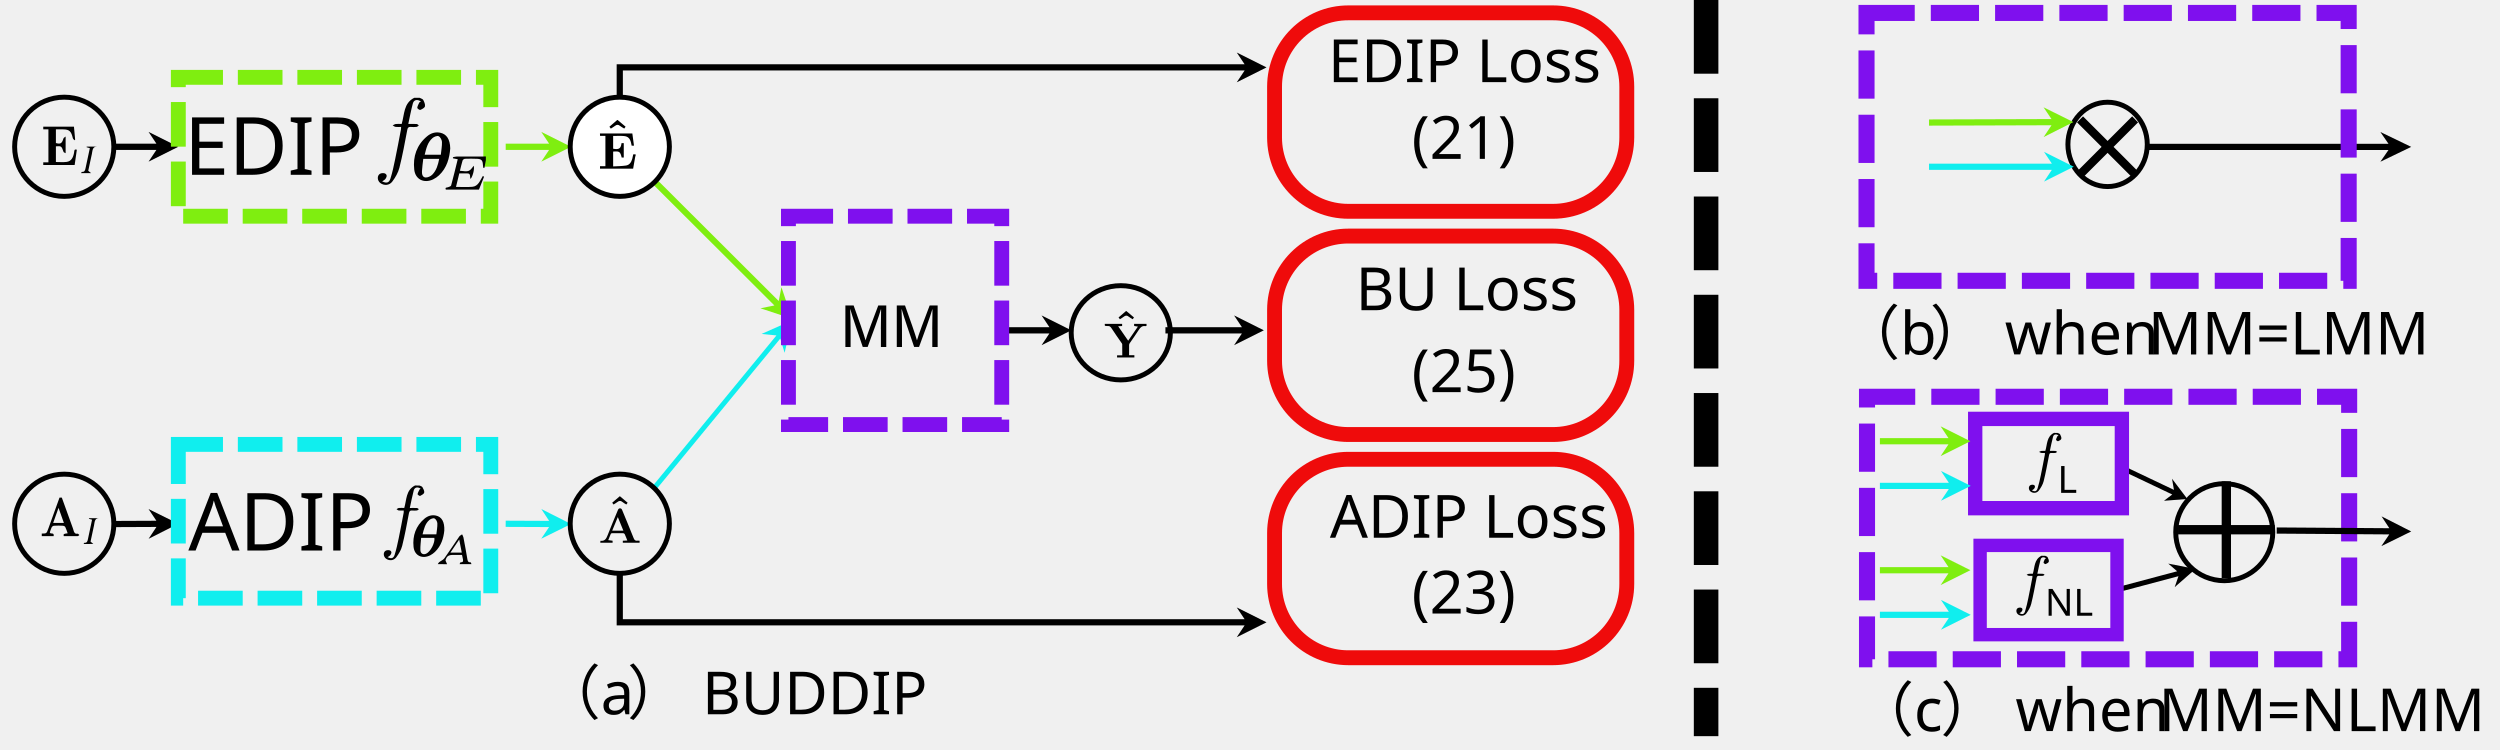
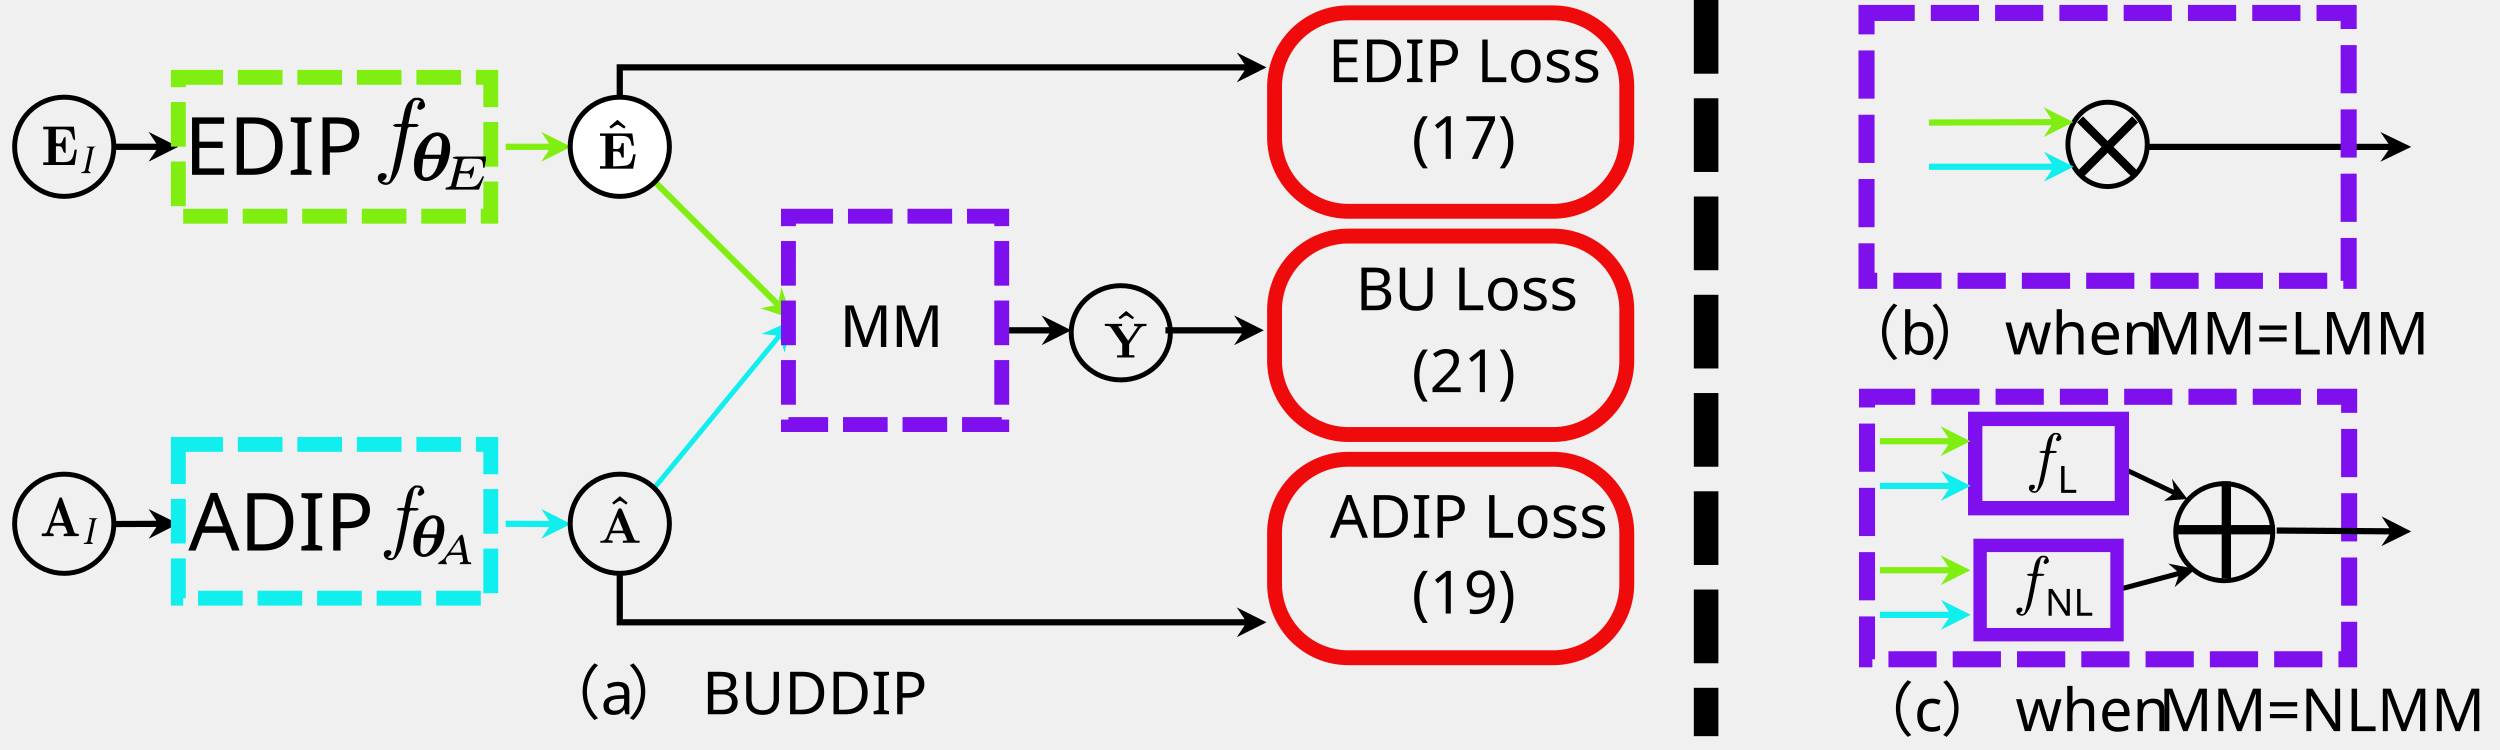
<svg xmlns="http://www.w3.org/2000/svg" version="1.1" id="Layer_1" x="0px" y="0px" viewBox="0 0 504 151.2" style="enable-background:new 0 0 504 151.2;" xml:space="preserve">
  <style type="text/css">
- 	.st0{fill:none;stroke:#000000;stroke-miterlimit:8;}
- 	.st1{fill:#7FEE10;}
- 	.st2{fill:#10EEEE;}
- 	.st3{fill:#FFFFFF;stroke:#000000;stroke-miterlimit:8;}
- 	.st4{fill:none;stroke:#7FEE10;stroke-width:3;stroke-miterlimit:8;stroke-dasharray:9,3;}
- 	.st5{fill:none;stroke:#7F10EE;stroke-width:3;stroke-miterlimit:8;stroke-dasharray:9,3;}
- 	.st6{fill:none;stroke:#10EEEE;stroke-width:3;stroke-miterlimit:8;stroke-dasharray:9,3;}
- 	.st7{fill:none;stroke:#EF0B0B;stroke-width:3;stroke-miterlimit:8;}
- 	.st8{fill:none;stroke:#000000;stroke-width:4.952;stroke-miterlimit:8;stroke-dasharray:14.857,4.952;}
- 	.st9{fill:none;stroke:#7F10EE;stroke-width:3.24;stroke-miterlimit:8;stroke-dasharray:9.72,3.24;}
- 	.st10{fill-rule:evenodd;clip-rule:evenodd;fill:#4472C4;}
- 	.st11{fill:none;stroke:#7F10EE;stroke-width:2.893;stroke-miterlimit:8;}
- 	.st12{fill:none;stroke:#7F10EE;stroke-width:2.7;stroke-miterlimit:8;}
- 	.st13{font-family:'TimesNewRomanPS-ItalicMT';}
- 	.st14{font-size:7.563px;}
- 	.st15{font-size:7.562px;}
- 	.st16{font-size:12.024px;}
- 	.st17{font-family:'ArialMT';}
- 	.st18{font-size:16.189px;}
- 	.st19{font-size:16.19px;}
- 	.st20{font-family:'KozGoPr6N-Regular-83pv-RKSJ-H';}
- 	.st21{font-size:12px;}
- 	.st22{font-family:'TimesNewRomanPSMT';}
+ 	.st0{fill:#FCE3D0;}
+ 	.st1{fill-rule:evenodd;clip-rule:evenodd;fill:#92C253;}
+ 	.st2{fill:none;stroke:#2F528F;stroke-width:0.293;stroke-miterlimit:8;}
+ 	.st3{fill-rule:evenodd;clip-rule:evenodd;fill:#27ACE3;}
+ 	.st4{fill-rule:evenodd;clip-rule:evenodd;fill:#E42320;}
+ 	.st5{fill:none;stroke:#2F528F;stroke-width:0.293;stroke-miterlimit:8;}
+ 	.st6{fill:none;stroke:#000000;stroke-miterlimit:8;}
+ 	.st7{fill:#7FEE10;}
+ 	.st8{fill:#10EEEE;}
+ 	.st9{fill:none;stroke:#7FEE10;stroke-width:3;stroke-miterlimit:8;stroke-dasharray:9,3;}
+ 	.st10{fill:none;stroke:#7F10EE;stroke-width:3;stroke-miterlimit:8;stroke-dasharray:9,3;}
+ 	.st11{fill:none;stroke:#10EEEE;stroke-width:3;stroke-miterlimit:8;stroke-dasharray:9,3;}
+ 	.st12{fill:none;stroke:#EF0B0B;stroke-width:3;stroke-miterlimit:8;}
+ 	.st13{fill:none;stroke:#7F10EE;stroke-width:2.25;stroke-miterlimit:8;}
+ 	.st14{clip-path:url(#SVGID_00000013173358975698406850000008018803378882138753_);}
+ 	.st15{clip-path:url(#SVGID_00000028317061287336290030000009191571961246132641_);}
+ 	.st16{clip-path:url(#SVGID_00000098181382488579665840000006654691303943442568_);}
+ 	.st17{clip-path:url(#SVGID_00000016756522452578993820000003024161545596805559_);}
+ 	.st18{clip-path:url(#SVGID_00000089540085494278394630000017558866671041875627_);}
+ 	.st19{clip-path:url(#SVGID_00000010294233819024967640000013490276278232150445_);}
+ 	.st20{clip-path:url(#SVGID_00000084525598791474130180000006670949319890679738_);}
+ 	.st21{clip-path:url(#SVGID_00000008863591457825463360000016370960658362707074_);}
+ 	.st22{clip-path:url(#SVGID_00000172418122325028133780000014830802680256517033_);}
+ 	.st23{clip-path:url(#SVGID_00000054243864227855392030000016815400777641597355_);}
+ 	.st24{clip-path:url(#SVGID_00000043422055652704900970000000110297385554690699_);}
+ 	.st25{clip-path:url(#SVGID_00000017512676333284296630000016748405567246068885_);}
+ 	.st26{clip-path:url(#SVGID_00000089535968786115337950000004296272556292872323_);}
+ 	.st27{clip-path:url(#SVGID_00000091709325719968151150000015498601606647302821_);}
+ 	.st28{clip-path:url(#SVGID_00000158031041122033938280000015088160962968668856_);}
+ 	.st29{clip-path:url(#SVGID_00000129179929801369244540000002223300288072011670_);}
+ 	.st30{clip-path:url(#SVGID_00000159435972180754721470000010380372785832007330_);}
+ 	.st31{clip-path:url(#SVGID_00000053526590540665595110000017137631412119771818_);}
+ 	.st32{clip-path:url(#SVGID_00000101092864192361821720000017640909664233072288_);}
+ 	.st33{clip-path:url(#SVGID_00000093864823559289032440000014041527591058876839_);}
+ 	.st34{clip-path:url(#SVGID_00000034812317589157917060000015260444846894866355_);}
+ 	.st35{clip-path:url(#SVGID_00000115473035454989867550000009327121446519416754_);}
+ 	.st36{clip-path:url(#SVGID_00000120532531137378815980000015923147110323985573_);}
+ 	.st37{clip-path:url(#SVGID_00000075120071200339320380000001837821252891694014_);}
+ 	.st38{clip-path:url(#SVGID_00000113313013343589173080000002629336291018536598_);}
+ 	.st39{clip-path:url(#SVGID_00000133492910521589040420000002996829141733729455_);}
+ 	.st40{clip-path:url(#SVGID_00000171687956295760502320000008279568003626028478_);}
+ 	.st41{clip-path:url(#SVGID_00000029020652448887009280000013556318909012672910_);}
+ 	.st42{clip-path:url(#SVGID_00000153672242590157866730000002894854257534647971_);}
+ 	.st43{fill:none;stroke:#000000;stroke-width:0.787;stroke-miterlimit:8;stroke-dasharray:3.146,2.36;}
+ 	.st44{clip-path:url(#SVGID_00000033333611979463670670000014677880956486181298_);}
+ 	.st45{clip-path:url(#SVGID_00000174594496316335972920000001508850249153572511_);}
+ 	.st46{clip-path:url(#SVGID_00000147918929550265663220000017208333093090977438_);}
+ 	.st47{clip-path:url(#SVGID_00000170249062968522560680000012993827867995462313_);}
+ 	.st48{fill:none;stroke:#000000;stroke-width:0.629;stroke-miterlimit:8;}
+ 	.st49{fill-rule:evenodd;clip-rule:evenodd;fill:#4472C4;}
+ 	.st50{fill:none;stroke:#7FEE10;stroke-width:1.677;stroke-miterlimit:8;stroke-dasharray:6.706,5.03;}
+ 	.st51{clip-path:url(#SVGID_00000098184044527429372270000000035012657987808178_);}
+ 	.st52{clip-path:url(#SVGID_00000049914380612192249800000009888089375871613095_);}
+ 	.st53{clip-path:url(#SVGID_00000103985290599409006100000005759998585304996227_);}
+ 	.st54{clip-path:url(#SVGID_00000024684302792214887550000014395237157172572053_);}
+ 	.st55{clip-path:url(#SVGID_00000093148335812233059100000003691723364444932024_);}
+ 	.st56{clip-path:url(#SVGID_00000138539840310582826130000007368110713638271118_);}
+ 	.st57{clip-path:url(#SVGID_00000004539519107922982750000017428448845377625237_);}
+ 	.st58{clip-path:url(#SVGID_00000078043704111528764990000006172116871145728939_);}
+ 	.st59{clip-path:url(#SVGID_00000001655986014473295970000001276368287117239175_);}
+ 	.st60{clip-path:url(#SVGID_00000153669924722359339640000011294410805893998996_);}
+ 	.st61{clip-path:url(#SVGID_00000081611631751602434020000017479374022249739404_);}
+ 	.st62{clip-path:url(#SVGID_00000099640380919846904260000001927511981504419489_);}
+ 	.st63{clip-path:url(#SVGID_00000066490407839029702080000006368663192048407180_);}
+ 	.st64{clip-path:url(#SVGID_00000157271396757323869810000016206282105190024848_);}
+ 	.st65{clip-path:url(#SVGID_00000177474186621605900610000011584893918921054133_);}
+ 	.st66{clip-path:url(#SVGID_00000132771885276519367950000017434472995720235959_);}
+ 	.st67{clip-path:url(#SVGID_00000111155626012943903360000005301426752544978096_);}
+ 	.st68{clip-path:url(#SVGID_00000165213528354345366400000007540377447739952267_);}
+ 	.st69{clip-path:url(#SVGID_00000150064602286057645910000009830333529118269614_);}
+ 	.st70{clip-path:url(#SVGID_00000000191188086244080780000000255777924642801845_);}
+ 	.st71{clip-path:url(#SVGID_00000031896122861724032090000007766789497083519421_);}
+ 	.st72{clip-path:url(#SVGID_00000134246142774568454760000000028035536389874846_);}
+ 	.st73{clip-path:url(#SVGID_00000079485660645761196000000004977845572583617971_);}
+ 	.st74{clip-path:url(#SVGID_00000061473595954382704720000013087312885344800898_);}
+ 	.st75{clip-path:url(#SVGID_00000069355485813755772180000009964290616148736131_);}
+ 	.st76{clip-path:url(#SVGID_00000080906572888660484820000001366552410956992422_);}
+ 	.st77{clip-path:url(#SVGID_00000076601260337630552930000009064206664589627832_);}
+ 	.st78{clip-path:url(#SVGID_00000120544778342390751170000013613284211794209409_);}
+ 	.st79{clip-path:url(#SVGID_00000058566140616089204360000000176122095080180396_);}
+ 	.st80{clip-path:url(#SVGID_00000021079828442441096970000000628882485595889310_);}
+ 	.st81{clip-path:url(#SVGID_00000106145156270787547410000010962248579150042803_);}
+ 	.st82{clip-path:url(#SVGID_00000076605666386315274470000017939247708058553508_);}
+ 	.st83{clip-path:url(#SVGID_00000096774719521658430230000014633591011445557663_);}
+ 	.st84{clip-path:url(#SVGID_00000107566458464004002930000013192062092536790940_);}
+ 	.st85{clip-path:url(#SVGID_00000001621787493583048010000010470595091366385059_);}
+ 	.st86{clip-path:url(#SVGID_00000171681323601835418220000008138470649525723268_);}
+ 	.st87{clip-path:url(#SVGID_00000096778399335279811400000008030135071104202149_);}
+ 	.st88{clip-path:url(#SVGID_00000079482857759060688820000009607112828170516896_);}
+ 	.st89{clip-path:url(#SVGID_00000051378233863391552140000006826438060644430988_);}
+ 	.st90{clip-path:url(#SVGID_00000163781012949125321320000006134742219451686030_);}
+ 	.st91{fill:none;stroke:#000000;stroke-width:0.826;stroke-miterlimit:8;stroke-dasharray:3.306,2.479;}
+ 	.st92{fill:none;stroke:#10EEEE;stroke-width:1.626;stroke-miterlimit:8;stroke-dasharray:6.506,4.879;}
+ 	.st93{clip-path:url(#SVGID_00000098903491530782518630000010907086764281400466_);}
+ 	.st94{clip-path:url(#SVGID_00000021834735813530321620000010537933542479808165_);}
+ 	.st95{clip-path:url(#SVGID_00000100381856282600334530000008952523573213962413_);}
+ 	.st96{clip-path:url(#SVGID_00000053518989927692091930000015567737586752895660_);}
+ 	.st97{clip-path:url(#SVGID_00000016778742266399542050000010675692888109432759_);}
+ 	.st98{clip-path:url(#SVGID_00000146498270651675975000000014960037748498608560_);}
+ 	.st99{clip-path:url(#SVGID_00000174560694698391379600000012183736943025074088_);}
+ 	.st100{clip-path:url(#SVGID_00000075856264423028258770000012379357834288061333_);}
+ 	.st101{clip-path:url(#SVGID_00000158715195545609023240000005218101903694387640_);}
+ 	.st102{clip-path:url(#SVGID_00000039837923834986871220000000249760555111563705_);}
+ 	.st103{fill:#FFFFFF;stroke:#000000;stroke-miterlimit:8;}
+ 	.st104{fill:none;stroke:#000000;stroke-width:4.952;stroke-miterlimit:8;stroke-dasharray:14.857,4.952;}
+ 	.st105{fill:none;stroke:#7F10EE;stroke-width:3.24;stroke-miterlimit:8;stroke-dasharray:9.72,3.24;}
+ 	.st106{fill:none;stroke:#7F10EE;stroke-width:2.893;stroke-miterlimit:8;}
+ 	.st107{fill:none;stroke:#7F10EE;stroke-width:2.7;stroke-miterlimit:8;}
+ 	.st108{font-family:'TimesNewRomanPS-ItalicMT';}
+ 	.st109{font-size:7.563px;}
+ 	.st110{font-size:7.562px;}
+ 	.st111{font-size:12.024px;}
+ 	.st112{font-family:'ArialMT';}
+ 	.st113{font-size:16.189px;}
+ 	.st114{font-size:16.19px;}
+ 	.st115{font-family:'KozGoPr6N-Regular-83pv-RKSJ-H';}
+ 	.st116{font-size:12px;}
+ 	.st117{font-family:'TimesNewRomanPSMT';}
</style>
-   <ellipse class="st0" cx="225.95" cy="67.09" rx="10" ry="9.5" />
+   <ellipse class="st6" cx="225.95" cy="67.09" rx="10" ry="9.5" />
  <path d="M31.95,29.59l-2-3l6,3l-6,3L31.95,29.59z M22.95,28.97l9.01,0v1.25l-9.01,0V28.97z" />
  <path d="M31.95,105.61l-1.99,3.01l5.99-3.03l-6.01-2.97L31.95,105.61z M22.95,106.27l9.01-0.04l-0.01-1.25l-9.01,0.04L22.95,106.27z  " />
-   <path class="st1" d="M111.12,29.59l-2-3l6,3l-6,3L111.12,29.59z M101.95,28.97l9.17,0v1.25l-9.17,0V28.97z" />
-   <path class="st2" d="M111.12,105.63l-1.99-3.01l5.99,3.02l-6.01,2.97L111.12,105.63z M101.95,104.97l9.17,0.04l-0.01,1.25  l-9.17-0.04L101.95,104.97z" />
+   <path class="st7" d="M111.12,29.59l-2-3l6,3l-6,3L111.12,29.59z M101.95,28.97l9.17,0v1.25l-9.17,0V28.97z" />
+   <path class="st8" d="M111.12,105.63l-1.99-3.01l5.99,3.02l-6.01,2.97L111.12,105.63z M101.95,104.97l9.17,0.04l-0.01,1.25  l-9.17-0.04L101.95,104.97z" />
  <path d="M251.33,13.59l-2-3l6,3l-6,3L251.33,13.59z M124.32,20.15v-7.19h127.01v1.25H124.95l0.62-0.62v6.56H124.32z" />
  <path d="M251.33,125.46l-2,3l6-3l-6-3L251.33,125.46z M124.32,115.59v10.49h127.01v-1.25H124.95l0.62,0.62v-9.87H124.32z" />
-   <path class="st2" d="M157.13,67.68l1.05,3.45l1.49-6.54l-6.13,2.73L157.13,67.68z M132.33,98.64L157.52,68l-0.77-0.64l-25.19,30.64  L132.33,98.64z" />
-   <path class="st1" d="M156.84,61.44l0.7-3.54l2.13,6.36l-6.37-2.11L156.84,61.44z M132.39,36.15l24.9,24.84l-0.88,0.88l-24.9-24.84  L132.39,36.15z" />
+   <path class="st8" d="M157.13,67.68l1.05,3.45l1.49-6.54l-6.13,2.73L157.13,67.68z M132.33,98.64L157.52,68l-0.77-0.64l-25.19,30.64  L132.33,98.64z" />
+   <path class="st7" d="M156.84,61.44l0.7-3.54l2.13,6.36l-6.37-2.11L156.84,61.44z M132.39,36.15l24.9,24.84l-0.88,0.88l-24.9-24.84  L132.39,36.15z" />
  <path d="M211.98,66.59l-2-3l6,3l-6,3L211.98,66.59z M202.95,65.97l9.04,0v1.25l-9.04,0V65.97z" />
  <path d="M250.79,66.59l-2-3l6,3l-6,3L250.79,66.59z M234.95,65.97l15.84,0v1.25l-15.84,0V65.97z" />
-   <circle class="st3" cx="124.95" cy="29.59" r="10" />
-   <rect x="35.95" y="15.59" class="st4" width="62.99" height="28" />
-   <circle class="st0" cx="124.95" cy="105.59" r="10" />
-   <rect x="158.95" y="43.59" class="st5" width="43" height="42" />
-   <circle class="st0" cx="12.95" cy="29.59" r="10" />
-   <circle class="st0" cx="12.95" cy="105.59" r="10" />
-   <rect x="35.95" y="89.59" class="st6" width="62.99" height="31" />
-   <path class="st7" d="M256.95,17.47c0-8.22,6.66-14.88,14.88-14.88h41.25c8.22,0,14.88,6.66,14.88,14.88v10.25  c0,8.22-6.66,14.88-14.88,14.88h-41.25c-8.22,0-14.88-6.66-14.88-14.88V17.47z" />
-   <path class="st7" d="M256.95,62.47c0-8.22,6.66-14.88,14.88-14.88h41.25c8.22,0,14.88,6.66,14.88,14.88v10.25  c0,8.22-6.66,14.88-14.88,14.88h-41.25c-8.22,0-14.88-6.66-14.88-14.88V62.47z" />
-   <path class="st7" d="M256.95,107.47c0-8.22,6.66-14.88,14.88-14.88h41.25c8.22,0,14.88,6.66,14.88,14.88v10.25  c0,8.22-6.66,14.88-14.88,14.88h-41.25c-8.22,0-14.88-6.66-14.88-14.88V107.47z" />
-   <line class="st8" x1="343.95" y1="0" x2="343.95" y2="148.41" />
+   <circle class="st103" cx="124.95" cy="29.59" r="10" />
+   <rect x="35.95" y="15.59" class="st9" width="62.99" height="28" />
+   <circle class="st6" cx="124.95" cy="105.59" r="10" />
+   <rect x="158.95" y="43.59" class="st10" width="43" height="42" />
+   <circle class="st6" cx="12.95" cy="29.59" r="10" />
+   <circle class="st6" cx="12.95" cy="105.59" r="10" />
+   <rect x="35.95" y="89.59" class="st11" width="62.99" height="31" />
+   <path class="st12" d="M256.95,17.47c0-8.22,6.66-14.88,14.88-14.88h41.25c8.22,0,14.88,6.66,14.88,14.88v10.25  c0,8.22-6.66,14.88-14.88,14.88h-41.25c-8.22,0-14.88-6.66-14.88-14.88V17.47z" />
+   <path class="st12" d="M256.95,62.47c0-8.22,6.66-14.88,14.88-14.88h41.25c8.22,0,14.88,6.66,14.88,14.88v10.25  c0,8.22-6.66,14.88-14.88,14.88h-41.25c-8.22,0-14.88-6.66-14.88-14.88V62.47z" />
+   <path class="st12" d="M256.95,107.47c0-8.22,6.66-14.88,14.88-14.88h41.25c8.22,0,14.88,6.66,14.88,14.88v10.25  c0,8.22-6.66,14.88-14.88,14.88h-41.25c-8.22,0-14.88-6.66-14.88-14.88V107.47z" />
+   <line class="st104" x1="343.95" y1="0" x2="343.95" y2="148.41" />
  <g>
    <path d="M481.95,29.61l-2.07-3l6.22,3l-6.22,3L481.95,29.61z M432.89,28.99l49.06,0v1.25l-49.06,0V28.99z" />
-     <rect x="376.29" y="2.61" class="st9" width="97.2" height="54" />
-     <ellipse class="st0" cx="424.89" cy="29.11" rx="8" ry="8.5" />
-     <polygon class="st10" points="419.44,24.67 419.94,24.17 424.89,29.12 429.84,24.17 430.33,24.67 425.39,29.61 430.33,34.56    429.84,35.06 424.89,30.11 419.94,35.06 419.44,34.56 424.39,29.61  " />
-     <polygon class="st0" points="419.44,24.67 419.94,24.17 424.89,29.12 429.84,24.17 430.33,24.67 425.39,29.61 430.33,34.56    429.84,35.06 424.89,30.11 419.94,35.06 419.44,34.56 424.39,29.61  " />
-     <path class="st2" d="M414.07,33.61l-2,3l6-3l-6-3L414.07,33.61z M388.89,34.24l25.18,0l0-1.25l-25.18,0L388.89,34.24z" />
-     <path class="st1" d="M414,24.63L412,27.63l5.99-3.02l-6.01-2.98L414,24.63z M388.89,25.33L414,25.25l0-1.25l-25.11,0.08   L388.89,25.33z" />
-   </g>
-   <g>
-     <rect x="376.39" y="79.99" class="st9" width="97.2" height="52.92" />
+     <rect x="376.29" y="2.61" class="st105" width="97.2" height="54" />
+     <ellipse class="st6" cx="424.89" cy="29.11" rx="8" ry="8.5" />
+     <polygon class="st49" points="419.44,24.67 419.94,24.17 424.89,29.12 429.84,24.17 430.33,24.67 425.39,29.61 430.33,34.56    429.84,35.06 424.89,30.11 419.94,35.06 419.44,34.56 424.39,29.61  " />
+     <polygon class="st6" points="419.44,24.67 419.94,24.17 424.89,29.12 429.84,24.17 430.33,24.67 425.39,29.61 430.33,34.56    429.84,35.06 424.89,30.11 419.94,35.06 419.44,34.56 424.39,29.61  " />
+     <path class="st8" d="M414.07,33.61l-2,3l6-3l-6-3L414.07,33.61z M388.89,34.24l25.18,0l0-1.25l-25.18,0L388.89,34.24z" />
+     <path class="st7" d="M414,24.63L412,27.63l5.99-3.02l-6.01-2.98L414,24.63z M388.89,25.33L414,25.25l0-1.25l-25.11,0.08   L388.89,25.33z" />
+   </g>
+   <g>
+     <rect x="376.39" y="79.99" class="st105" width="97.2" height="52.92" />
    <path d="M439.38,115.57l-0.96,2.8l4.18-3.66l-5.48-1.09L439.38,115.57z M428.05,119.12l11.47-3.05l-0.27-0.99l-11.47,3.05   L428.05,119.12z" />
    <path d="M438.37,99.35l-0.49-2.84l3.09,4.08l-4.71,0.37L438.37,99.35z M428.99,94.35l9.55,4.54l-0.34,0.93l-9.55-4.54L428.99,94.35   z" />
    <path d="M482.1,107.11l-1.98-3.01l5.98,3.04l-6.02,2.96L482.1,107.11z M458.99,106.33l23.11,0.16l-0.01,1.25l-23.11-0.16   L458.99,106.33z" />
-     <circle class="st0" cx="448.41" cy="107.29" r="9.78" />
-     <rect x="398.2" y="84.45" class="st11" width="29.57" height="18" />
-     <rect x="399.19" y="109.95" class="st12" width="27.6" height="18" />
-     <path class="st2" d="M393.3,97.95l-2,3l6-3l-6-3L393.3,97.95z M378.99,98.58l14.32,0l0-1.25l-14.32,0L378.99,98.58z" />
-     <path class="st1" d="M393.23,88.95l-2-3l6,3l-6,3L393.23,88.95z M378.99,88.33l14.24,0l0,1.25l-14.24,0V88.33z" />
-     <polygon class="st10" points="448.39,97.55 449.27,97.55 449.27,106.35 458.07,106.35 458.07,107.23 449.27,107.23 449.27,116.03    448.39,116.03 448.39,107.23 439.59,107.23 439.59,106.35 448.39,106.35  " />
-     <polygon class="st0" points="448.39,97.55 449.27,97.55 449.27,106.35 458.07,106.35 458.07,107.23 449.27,107.23 449.27,116.03    448.39,116.03 448.39,107.23 439.59,107.23 439.59,106.35 448.39,106.35  " />
-     <path class="st2" d="M393.3,123.95l-2,3l6-3l-6-3L393.3,123.95z M378.99,124.58l14.32,0l0-1.25l-14.32,0L378.99,124.58z" />
-     <path class="st1" d="M393.23,114.95l-2-3l6,3l-6,3L393.23,114.95z M378.99,114.33l14.24,0l0,1.25l-14.24,0V114.33z" />
+     <circle class="st6" cx="448.41" cy="107.29" r="9.78" />
+     <rect x="398.2" y="84.45" class="st106" width="29.57" height="18" />
+     <rect x="399.19" y="109.95" class="st107" width="27.6" height="18" />
+     <path class="st8" d="M393.3,97.95l-2,3l6-3l-6-3L393.3,97.95z M378.99,98.58l14.32,0l0-1.25l-14.32,0L378.99,98.58z" />
+     <path class="st7" d="M393.23,88.95l-2-3l6,3l-6,3L393.23,88.95z M378.99,88.33l14.24,0l0,1.25l-14.24,0V88.33z" />
+     <polygon class="st49" points="448.39,97.55 449.27,97.55 449.27,106.35 458.07,106.35 458.07,107.23 449.27,107.23 449.27,116.03    448.39,116.03 448.39,107.23 439.59,107.23 439.59,106.35 448.39,106.35  " />
+     <polygon class="st6" points="448.39,97.55 449.27,97.55 449.27,106.35 458.07,106.35 458.07,107.23 449.27,107.23 449.27,116.03    448.39,116.03 448.39,107.23 439.59,107.23 439.59,106.35 448.39,106.35  " />
+     <path class="st8" d="M393.3,123.95l-2,3l6-3l-6-3L393.3,123.95z M378.99,124.58l14.32,0l0-1.25l-14.32,0L378.99,124.58z" />
+     <path class="st7" d="M393.23,114.95l-2-3l6,3l-6,3L393.23,114.95z M378.99,114.33l14.24,0l0,1.25l-14.24,0V114.33z" />
    <g>
      <path d="M412.31,112.05c0.17,0.09,0.42,0.15,0.49,0.29c0.14,0.27,0.3,0.62,0.24,0.89c-0.05,0.21-0.4,0.39-0.65,0.49    c-0.09,0.04-0.42-0.2-0.41-0.29c0.03-0.25,0.17-0.5,0.28-0.73c0.03-0.06,0.14-0.09,0.23-0.14c-0.49-0.35-0.98-0.26-1.12,0.27    c-0.25,0.92-0.42,1.85-0.64,2.84c0.45,0,0.8-0.02,1.15,0.01c0.11,0.01,0.21,0.12,0.31,0.19c-0.11,0.07-0.2,0.19-0.32,0.21    c-0.26,0.03-0.53,0.03-0.8,0.01c-0.3-0.02-0.42,0.08-0.49,0.4c-0.34,1.76-0.66,3.53-1.09,5.26c-0.17,0.68-0.56,1.34-0.98,1.91    c-0.42,0.57-1.17,0.59-1.67,0.2c-0.42-0.33-0.47-1.03-0.03-1.28c0.2-0.11,0.58-0.13,0.75-0.01c0.3,0.21,0.16,0.55-0.06,0.79    c-0.1,0.11-0.26,0.17-0.4,0.27c0.6,0.3,0.95,0.23,1.15-0.38c0.28-0.87,0.47-1.78,0.66-2.68c0.29-1.37,0.54-2.75,0.81-4.13    c0.02-0.1,0.01-0.2,0.02-0.35c-0.27,0-0.52,0.03-0.76-0.01c-0.14-0.02-0.27-0.14-0.41-0.21c0.14-0.07,0.28-0.17,0.43-0.19    c0.26-0.03,0.53-0.01,0.82-0.01c0.4-1.31,0.24-2.88,1.74-3.63C411.81,112.05,412.06,112.05,412.31,112.05z" />
-       <text transform="matrix(1 0 0 1 412.265 124.1336)" class="st13 st14">NL</text>
+       <text transform="matrix(1 0 0 1 412.265 124.1336)" class="st108 st109">NL</text>
    </g>
    <g>
      <path d="M414.83,87.28c0.17,0.09,0.42,0.15,0.49,0.29c0.14,0.27,0.3,0.62,0.24,0.89c-0.05,0.21-0.4,0.39-0.65,0.49    c-0.09,0.04-0.42-0.2-0.41-0.29c0.03-0.25,0.17-0.5,0.28-0.73c0.03-0.06,0.14-0.09,0.23-0.14c-0.49-0.35-0.98-0.26-1.12,0.27    c-0.25,0.92-0.42,1.85-0.64,2.84c0.45,0,0.8-0.02,1.15,0.01c0.11,0.01,0.21,0.12,0.31,0.19c-0.11,0.07-0.2,0.19-0.32,0.21    c-0.26,0.03-0.53,0.03-0.8,0.01c-0.3-0.02-0.42,0.08-0.49,0.4c-0.34,1.76-0.66,3.53-1.09,5.26c-0.17,0.68-0.56,1.34-0.98,1.91    c-0.42,0.57-1.17,0.59-1.67,0.2c-0.42-0.33-0.47-1.03-0.03-1.28c0.2-0.11,0.58-0.13,0.75-0.01c0.3,0.21,0.16,0.55-0.06,0.79    c-0.1,0.11-0.26,0.17-0.4,0.27c0.6,0.3,0.95,0.23,1.15-0.38c0.28-0.87,0.47-1.78,0.66-2.68c0.29-1.37,0.54-2.75,0.81-4.13    c0.02-0.1,0.01-0.2,0.02-0.35c-0.27,0-0.52,0.03-0.76-0.01c-0.14-0.02-0.27-0.14-0.41-0.21c0.14-0.07,0.28-0.17,0.43-0.19    c0.26-0.03,0.53-0.01,0.82-0.01c0.4-1.31,0.24-2.88,1.74-3.63C414.33,87.28,414.58,87.28,414.83,87.28z" />
-       <text transform="matrix(1 0 0 1 414.7894 99.3601)" class="st13 st15">L</text>
+       <text transform="matrix(1 0 0 1 414.7894 99.3601)" class="st108 st110">L</text>
    </g>
  </g>
-   <text transform="matrix(1 0 0 1 267.7254 16.5602)" class="st13 st16">EDIP Loss</text>
-   <text transform="matrix(1 0 0 1 273.2961 62.5398)" class="st13 st16">BU Loss</text>
-   <text transform="matrix(1 0 0 1 268.1027 108.4133)" class="st13 st16">ADIP Loss</text>
+   <text transform="matrix(1 0 0 1 267.7254 16.5602)" class="st108 st111">EDIP Loss</text>
+   <text transform="matrix(1 0 0 1 273.2961 62.5398)" class="st108 st111">BU Loss</text>
+   <text transform="matrix(1 0 0 1 268.1027 108.4133)" class="st108 st111">ADIP Loss</text>
  <g>
    <path d="M222.72,65.29c1.15,0,2.31,0,3.5,0c0,0.15,0,0.28,0,0.44c-0.25,0.01-0.48,0.02-0.8,0.04c0.69,0.99,1.34,1.94,2.02,2.92   c0.65-0.95,1.28-1.87,1.96-2.85c-0.28-0.04-0.5-0.08-0.75-0.12c-0.01-0.13-0.01-0.26-0.02-0.43c0.85,0,1.68,0,2.51,0   c0,0.13,0,0.27,0,0.4c-0.08,0.02-0.16,0.07-0.23,0.06c-0.64-0.11-1,0.23-1.32,0.74c-0.57,0.9-1.19,1.75-1.79,2.63   c-0.08,0.12-0.17,0.26-0.17,0.39c-0.02,0.68-0.01,1.37-0.01,2.1c0.37,0,0.71,0,1.07,0c0,0.18,0,0.3,0,0.45c-1.17,0-2.32,0-3.49,0   c0-0.13,0-0.25,0-0.42c0.34,0,0.67,0,1.05,0c0-0.77,0.01-1.51-0.01-2.24c0-0.1-0.1-0.21-0.17-0.31c-0.68-0.98-1.37-1.96-2.02-2.96   c-0.19-0.29-0.39-0.44-0.75-0.4c-0.18,0.02-0.37-0.03-0.55-0.05C222.72,65.56,222.72,65.43,222.72,65.29z" />
    <path d="M227.08,62.71c0.5,0.42,1,0.84,1.53,1.29c-0.08,0.11-0.16,0.22-0.26,0.36c-0.28-0.18-0.56-0.31-0.79-0.51   c-0.36-0.31-0.67-0.28-1.02,0.01c-0.23,0.18-0.49,0.32-0.77,0.5c-0.1-0.13-0.18-0.24-0.27-0.36c0.52-0.45,1.01-0.87,1.5-1.29   C227.03,62.71,227.05,62.71,227.08,62.71z" />
  </g>
  <g>
    <g>
      <path d="M177.58,66.37c0-1.55,0.02-3.13,0.05-4.01h-0.04c-0.36,1.36-1.71,4.95-2.67,7.58h-0.99c-0.72-2.14-2.13-6.17-2.5-7.59    h-0.04c0.06,0.97,0.09,2.82,0.09,4.26v3.34h-1.05v-8.37h1.66c0.95,2.6,2.11,5.95,2.4,7.01h0.02c0.2-0.8,1.57-4.48,2.55-7.01h1.61    v8.37h-1.08V66.37z" />
      <path d="M187.94,66.37c0-1.55,0.02-3.13,0.05-4.01h-0.04c-0.36,1.36-1.71,4.95-2.67,7.58h-0.99c-0.72-2.14-2.13-6.17-2.5-7.59    h-0.04c0.06,0.97,0.09,2.82,0.09,4.26v3.34h-1.05v-8.37h1.66c0.95,2.6,2.11,5.95,2.4,7.01h0.02c0.2-0.8,1.57-4.48,2.55-7.01h1.61    v8.37h-1.08V66.37z" />
    </g>
  </g>
  <g>
    <path d="M120.96,34c0-0.15,0-0.3,0-0.5c0.38,0,0.72,0,1.09,0c0-2.05,0-4.06,0-6.11c-0.36,0-0.71,0-1.08,0   c-0.01-0.18-0.01-0.31-0.02-0.48c2.17,0,4.33,0,6.53,0c0.11,0.8,0.21,1.62,0.33,2.45c-0.18,0-0.31,0-0.47,0   c-0.05-0.22-0.09-0.44-0.14-0.65c-0.21-0.82-0.62-1.23-1.46-1.29c-0.7-0.06-1.4-0.01-2.13-0.01c0,0.86,0,1.71,0,2.57   c1.17,0.23,1.57-0.04,1.69-1.12c0.14,0,0.29,0,0.45,0c0,0.97,0,1.92,0,2.9c-0.15,0-0.29,0-0.42,0c-0.29-1.2-0.45-1.31-1.72-1.2   c0,0.96,0,1.92,0,2.99c0.87-0.05,1.74-0.05,2.59-0.18c0.71-0.11,1.07-0.67,1.26-1.34c0.08-0.28,0.13-0.58,0.2-0.91   c0.15,0,0.32,0,0.48,0c0,0.08,0,0.17,0,0.25c-0.03,0.08-0.07,0.15-0.08,0.23c-0.14,0.8-0.28,1.6-0.42,2.4   C125.41,34,123.19,34,120.96,34z" />
    <path d="M124.51,24.19c0.53,0.44,1.05,0.88,1.61,1.35c-0.08,0.11-0.17,0.23-0.27,0.38c-0.31-0.19-0.61-0.34-0.87-0.55   c-0.35-0.29-0.65-0.26-1,0.01c-0.25,0.2-0.54,0.35-0.84,0.55c-0.1-0.13-0.19-0.25-0.28-0.38c0.54-0.47,1.06-0.91,1.57-1.36   C124.46,24.19,124.48,24.19,124.51,24.19z" />
  </g>
  <g>
    <path d="M121.05,109.02c0.87,0.12,1.18-0.41,1.45-1.13c0.64-1.68,1.36-3.33,2.04-4.99c0.09-0.21,0.16-0.42,0.46-0.42   c0.3,0,0.38,0.22,0.46,0.43c0.76,1.85,1.54,3.69,2.27,5.55c0.16,0.42,0.36,0.62,0.81,0.54c0.13-0.02,0.27,0.01,0.4,0.02   c0,0.13,0,0.27,0,0.4c-1.13,0-2.25,0-3.38,0c0-0.16,0-0.28,0-0.41c0.3-0.01,0.59-0.03,0.91-0.04c-0.19-0.47-0.34-0.89-0.53-1.29   c-0.04-0.09-0.19-0.18-0.29-0.19c-0.75-0.02-1.51-0.01-2.26,0c-0.09,0-0.22,0.06-0.25,0.13c-0.18,0.4-0.33,0.81-0.52,1.27   c0.33,0.04,0.6,0.08,0.88,0.12c0,0.14,0,0.26,0,0.41c-0.84,0-1.66,0-2.48,0C121.05,109.29,121.05,109.15,121.05,109.02z    M124.55,104.24c-0.39,0.96-0.76,1.84-1.13,2.74c0.78,0,1.49,0,2.25,0C125.3,106.07,124.94,105.19,124.55,104.24z" />
    <path d="M125,100.06c0.5,0.42,1,0.84,1.53,1.29c-0.08,0.11-0.16,0.22-0.26,0.36c-0.28-0.18-0.56-0.31-0.79-0.51   c-0.36-0.31-0.67-0.27-1.02,0.01c-0.23,0.18-0.49,0.32-0.77,0.5c-0.1-0.13-0.18-0.24-0.27-0.36c0.52-0.45,1.01-0.87,1.5-1.29   C124.95,100.06,124.97,100.06,125,100.06z" />
  </g>
-   <text transform="matrix(1 0 0 1 37.1533 35.2358)" class="st17 st18">EDIP</text>
+   <text transform="matrix(1 0 0 1 37.1533 35.2358)" class="st112 st113">EDIP</text>
  <g>
    <path d="M84.61,19.72c0.25,0.14,0.6,0.22,0.71,0.42c0.21,0.4,0.43,0.91,0.35,1.3c-0.07,0.31-0.58,0.57-0.95,0.72   c-0.13,0.05-0.62-0.29-0.6-0.42c0.04-0.37,0.24-0.72,0.41-1.07c0.05-0.09,0.21-0.13,0.33-0.2c-0.71-0.51-1.43-0.38-1.63,0.39   c-0.36,1.33-0.61,2.7-0.92,4.13c0.65,0,1.17-0.02,1.68,0.01c0.16,0.01,0.3,0.18,0.45,0.28c-0.15,0.11-0.3,0.28-0.46,0.3   c-0.38,0.05-0.78,0.04-1.16,0.01c-0.44-0.03-0.62,0.11-0.71,0.58c-0.49,2.56-0.95,5.13-1.59,7.65c-0.25,0.99-0.81,1.95-1.43,2.78   c-0.61,0.83-1.7,0.85-2.43,0.29c-0.62-0.48-0.68-1.49-0.05-1.86c0.29-0.16,0.85-0.19,1.09-0.01c0.44,0.31,0.23,0.8-0.08,1.15   c-0.15,0.16-0.37,0.25-0.58,0.39c0.87,0.43,1.39,0.33,1.67-0.55c0.41-1.27,0.68-2.59,0.95-3.9c0.42-2,0.79-4,1.17-6   c0.03-0.14,0.02-0.3,0.03-0.52c-0.4,0-0.76,0.04-1.11-0.01c-0.21-0.03-0.4-0.2-0.59-0.3c0.21-0.1,0.41-0.25,0.63-0.28   c0.38-0.05,0.77-0.01,1.19-0.01c0.58-1.91,0.35-4.19,2.54-5.28C83.88,19.72,84.25,19.72,84.61,19.72z" />
    <path d="M97.95,32.3c-0.1,0.51-0.19,1.03-0.29,1.54c-0.08,0-0.16,0-0.23,0c-0.03-0.22-0.07-0.44-0.08-0.66   c-0.04-0.83-0.29-1.12-1.12-1.16c-0.83-0.04-1.65-0.04-2.48-0.01c-0.17,0.01-0.44,0.18-0.49,0.34c-0.21,0.68-0.36,1.38-0.54,2.08   c1.82,0.22,1.91,0.18,2.77-1.01c0.22,0.47-0.13,2.07-0.62,2.66c-0.23-0.39,0.14-1.15-0.68-1.12c-0.51,0.02-1.03,0-1.6,0   c-0.22,0.92-0.44,1.81-0.66,2.72c1.13,0,2.21,0.07,3.28-0.02c1.23-0.1,1.57-1.29,2.14-2.19c0.08,0.06,0.15,0.11,0.23,0.17   c-0.34,0.86-0.68,1.72-1.02,2.58c-2.23,0-4.45,0-6.68,0c-0.2-0.49,0.18-0.38,0.43-0.47c0.24-0.08,0.6-0.2,0.64-0.37   c0.47-1.74,0.89-3.49,1.33-5.28c-0.37-0.07-0.66-0.13-0.94-0.18c-0.01-0.07-0.03-0.15-0.04-0.22c0.25-0.05,0.5-0.14,0.75-0.14   c1.97-0.01,3.93-0.01,5.9-0.01C97.95,31.78,97.95,32.04,97.95,32.3z" />
    <path d="M90.77,29.91c-0.15,1.95-0.66,3.92-2.26,5.43c-0.35,0.33-0.77,0.62-1.21,0.83c-1.83,0.85-3.58,0.01-3.79-1.99   c-0.29-2.63,0.5-4.96,2.6-6.71c0.74-0.62,1.63-0.91,2.61-0.72C90.03,27.02,90.72,28.05,90.77,29.91z M88.87,31.19   c0.09-0.9,0.26-1.74,0.23-2.58c-0.02-0.41-0.33-0.99-0.67-1.15c-0.29-0.14-0.91,0.1-1.22,0.36c-1.01,0.86-1.28,2.11-1.59,3.37   C86.71,31.19,87.71,31.19,88.87,31.19z M88.54,32.03c-1.07,0-2.09,0-3.21,0c-0.09,0.83-0.22,1.64-0.26,2.46   c-0.03,0.55,0.07,1.23,0.7,1.29c0.45,0.04,1.06-0.24,1.39-0.58C87.99,34.35,88.31,33.22,88.54,32.03z" />
  </g>
-   <text transform="matrix(1 0 0 1 37.9644 110.9891)" class="st17 st19">ADIP</text>
+   <text transform="matrix(1 0 0 1 37.9644 110.9891)" class="st112 st114">ADIP</text>
  <g>
    <path d="M84.6,97.89c0.19,0.1,0.47,0.16,0.56,0.32c0.19,0.34,0.43,0.77,0.36,1.09c-0.06,0.28-0.51,0.52-0.83,0.68   c-0.1,0.05-0.53-0.27-0.51-0.36c0.07-0.33,0.25-0.64,0.41-0.95c0.03-0.07,0.14-0.09,0.22-0.14c-0.6-0.43-1.22-0.32-1.4,0.34   c-0.31,1.14-0.52,2.31-0.79,3.54c0.56,0,1-0.02,1.44,0.01c0.14,0.01,0.26,0.15,0.39,0.23c-0.13,0.09-0.25,0.24-0.39,0.26   c-0.31,0.04-0.62,0.04-0.93,0.01c-0.43-0.04-0.6,0.1-0.69,0.56c-0.41,2.19-0.82,4.4-1.36,6.56c-0.21,0.83-0.69,1.63-1.2,2.32   c-0.53,0.71-1.46,0.73-2.08,0.25c-0.53-0.41-0.59-1.28-0.05-1.59c0.25-0.14,0.72-0.16,0.94-0.01c0.38,0.26,0.2,0.68-0.07,0.98   c-0.12,0.14-0.32,0.22-0.49,0.33c0.74,0.37,1.19,0.28,1.43-0.47c0.35-1.09,0.58-2.22,0.82-3.34c0.36-1.71,0.67-3.43,1-5.15   c0.02-0.12,0.02-0.25,0.02-0.44c-0.36,0-0.7,0.03-1.02-0.01c-0.16-0.02-0.29-0.17-0.44-0.26c0.16-0.08,0.31-0.22,0.47-0.24   c0.35-0.04,0.7-0.01,1.09-0.01c0.49-1.64,0.3-3.59,2.17-4.53C83.98,97.89,84.29,97.89,84.6,97.89z" />
    <path d="M88.26,113.73c0.09-0.13,0.15-0.3,0.27-0.39c0.35-0.28,0.82-0.45,1.06-0.79c1.03-1.44,1.99-2.92,2.99-4.38   c0.13-0.19,0.38-0.3,0.58-0.45c0.09,0.21,0.23,0.41,0.27,0.63c0.27,1.43,0.54,2.86,0.78,4.3c0.07,0.39,0.1,0.75,0.65,0.71   c0.06,0,0.13,0.24,0.19,0.37c-0.8,0-1.6,0-2.4,0c0.07-0.13,0.15-0.38,0.21-0.37c0.64,0.02,0.51-0.39,0.44-0.76   c-0.04-0.23-0.1-0.46-0.16-0.73c-0.59,0-1.16,0-1.73,0c-1.03,0-1.37,0.27-1.6,1.12c0.15,0.35,0.23,0.55,0.32,0.75   C89.5,113.73,88.88,113.73,88.26,113.73z M90.8,111.4c0.81,0,1.53,0,2.29,0c-0.17-0.88-0.33-1.69-0.51-2.63   C91.94,109.71,91.39,110.53,90.8,111.4z" />
    <path d="M89.57,106.98c-0.15,1.46-0.6,3.06-1.89,4.29c-0.27,0.26-0.58,0.48-0.91,0.66c-1.62,0.84-3.22,0.11-3.4-1.69   c-0.22-2.22,0.45-4.21,2.22-5.69c0.65-0.54,1.44-0.8,2.3-0.61C89.05,104.19,89.65,105.2,89.57,106.98z M87.97,107.72   c0.08-0.77,0.23-1.49,0.2-2.21c-0.01-0.35-0.28-0.85-0.57-0.99c-0.25-0.12-0.78,0.08-1.04,0.31c-0.87,0.74-1.09,1.81-1.37,2.89   C86.11,107.72,86.97,107.72,87.97,107.72z M84.9,108.43c-0.06,0.83-0.18,1.66-0.15,2.48c0.02,0.7,0.57,0.98,1.16,0.72   c0.87-0.39,1.83-2.23,1.66-3.19C86.72,108.43,85.89,108.43,84.9,108.43z" />
  </g>
  <text transform="matrix(1 0 0 1 109.1058 144)">
-     <tspan x="0" y="0" class="st20 st21">（</tspan>
-     <tspan x="12" y="0" class="st22 st21">a</tspan>
-     <tspan x="17.33" y="0" class="st20 st21">）</tspan>
-     <tspan x="29.33" y="0" class="st22 st21"> BUDDIP</tspan>
+     <tspan x="0" y="0" class="st115 st116">（</tspan>
+     <tspan x="12" y="0" class="st117 st116">a</tspan>
+     <tspan x="17.33" y="0" class="st115 st116">）</tspan>
+     <tspan x="29.33" y="0" class="st117 st116"> BUDDIP</tspan>
  </text>
  <text transform="matrix(1 0 0 1 371.0545 71.46)">
-     <tspan x="0" y="0" class="st20 st21">（</tspan>
-     <tspan x="12" y="0" class="st22 st21">b</tspan>
-     <tspan x="18" y="0" class="st20 st21">）</tspan>
-     <tspan x="30" y="0" class="st22 st21"> when </tspan>
-     <tspan x="61.99" y="0" class="st22 st21">MM=LMM</tspan>
+     <tspan x="0" y="0" class="st115 st116">（</tspan>
+     <tspan x="12" y="0" class="st117 st116">b</tspan>
+     <tspan x="18" y="0" class="st115 st116">）</tspan>
+     <tspan x="30" y="0" class="st117 st116"> when </tspan>
+     <tspan x="61.99" y="0" class="st117 st116">MM=LMM</tspan>
  </text>
  <text transform="matrix(1 0 0 1 373.8618 147.3936)">
-     <tspan x="0" y="0" class="st20 st21">（</tspan>
-     <tspan x="12" y="0" class="st22 st21">c</tspan>
-     <tspan x="17.33" y="0" class="st20 st21">）</tspan>
-     <tspan x="29.33" y="0" class="st22 st21"> when </tspan>
-     <tspan x="61.32" y="0" class="st22 st21">MM=NLMM</tspan>
+     <tspan x="0" y="0" class="st115 st116">（</tspan>
+     <tspan x="12" y="0" class="st117 st116">c</tspan>
+     <tspan x="17.33" y="0" class="st115 st116">）</tspan>
+     <tspan x="29.33" y="0" class="st117 st116"> when </tspan>
+     <tspan x="61.32" y="0" class="st117 st116">MM=NLMM</tspan>
  </text>
  <g>
    <path d="M14.91,25.54c0.08,0.87,0.16,1.74,0.24,2.61c-0.05,0.04-0.1,0.09-0.14,0.13c-0.11-0.14-0.29-0.27-0.33-0.43   c-0.31-1.38-0.7-1.75-1.94-1.77c-0.47-0.01-0.95,0-1.47,0c0,0.93,0,1.84,0,2.76c0.95,0.26,1.21,0.09,1.53-0.94   c0.04-0.13,0.22-0.2,0.43-0.38c0,1.19,0,2.22,0,3.37c-0.18-0.11-0.38-0.16-0.42-0.27c-0.42-1.19-0.42-1.19-1.54-1.12   c0,1.04,0,2.09,0,3.16c0.72,0,1.45,0.07,2.16-0.02c0.95-0.12,1.34-0.9,1.51-1.9c0.05-0.27-0.02-0.77,0.55-0.55   c-0.14,1-0.29,2.01-0.44,3.07c-2.13,0-4.23,0-6.33,0c0-0.18,0-0.36,0-0.54c0.35,0,0.7,0,1.04,0c0-2.26,0-4.44,0-6.65   c-0.38,0-0.71,0-1.04,0c0-0.18,0-0.36,0-0.54C10.78,25.54,12.85,25.54,14.91,25.54z" />
    <path d="M16.34,34.9c0.06-0.09,0.13-0.26,0.19-0.25c0.51,0.06,0.63-0.3,0.72-0.76c0.27-1.33,0.56-2.66,0.86-4.02   c-0.25-0.07-0.45-0.13-0.65-0.19c0-0.04,0-0.08,0.01-0.12c0.68,0,1.37,0,2.05,0c-0.93,0.01-0.86,0.88-1.01,1.53   c-0.26,1.13-0.49,2.27-0.72,3.34c0.22,0.18,0.4,0.33,0.58,0.48C17.69,34.9,17.01,34.9,16.34,34.9z" />
  </g>
  <g>
    <path d="M12.46,100.31c0.69,1.92,1.38,3.84,2.08,5.76c0.09,0.26,0.2,0.52,0.27,0.8c0.12,0.49,0.31,0.82,0.84,0.72   c0.1-0.02,0.23,0.17,0.35,0.27c-0.11,0.08-0.22,0.22-0.33,0.22c-0.94,0.02-1.88,0.01-2.82,0.01c-0.07-0.46-0.07-0.46,0.79-0.58   c-0.16-0.43-0.28-0.87-0.48-1.26c-0.07-0.14-0.29-0.25-0.44-0.26c-0.61-0.03-1.23-0.04-1.84,0c-0.17,0.01-0.39,0.16-0.47,0.33   c-0.17,0.33-0.26,0.72-0.37,1.02c0.16,0.47,0.9-0.14,0.78,0.75c-0.8,0-1.6,0-2.4,0c0-0.18,0-0.35,0-0.53   c0.96,0.01,0.96,0.01,1.32-0.98c0.75-2.09,1.51-4.18,2.26-6.27C12.15,100.31,12.31,100.31,12.46,100.31z M10.72,105.42   c0.75,0,1.42,0,2.16,0c-0.36-1-0.69-1.95-1.08-3.04C11.41,103.46,11.08,104.41,10.72,105.42z" />
    <path d="M16.85,109.67c0.06-0.09,0.13-0.25,0.18-0.25c0.49,0.06,0.61-0.29,0.7-0.74c0.26-1.29,0.55-2.58,0.83-3.91   c-0.25-0.07-0.44-0.13-0.63-0.18c0-0.04,0-0.08,0.01-0.12c0.66,0,1.33,0,1.99,0c-0.9,0.01-0.84,0.85-0.98,1.48   c-0.25,1.1-0.48,2.2-0.7,3.24c0.22,0.18,0.39,0.32,0.57,0.47C18.16,109.67,17.51,109.67,16.85,109.67z" />
  </g>
-   <text transform="matrix(0.583 0 0 0.583 282.8674 36.0325)" class="st13 st16"> </text>
-   <text transform="matrix(1 0 0 1 284.6057 32.0286)" class="st22 st16">(21)</text>
-   <text transform="matrix(0.583 0 0 0.583 282.8675 127.6897)" class="st13 st16"> </text>
-   <text transform="matrix(1 0 0 1 284.6058 123.6858)" class="st22 st16">(23)</text>
-   <text transform="matrix(0.583 0 0 0.583 282.8675 83.0622)" class="st13 st16"> </text>
-   <text transform="matrix(1 0 0 1 284.6058 79.0583)" class="st22 st16">(25)</text>
+   <text transform="matrix(0.583 0 0 0.583 282.8674 36.0325)" class="st108 st111"> </text>
+   <text transform="matrix(1 0 0 1 284.6057 32.0286)" class="st117 st111">(17)</text>
+   <text transform="matrix(0.583 0 0 0.583 282.8675 127.6897)" class="st108 st111"> </text>
+   <text transform="matrix(1 0 0 1 284.6058 123.6858)" class="st117 st111">(19)</text>
+   <text transform="matrix(0.583 0 0 0.583 282.8675 83.0622)" class="st108 st111"> </text>
+   <text transform="matrix(1 0 0 1 284.6058 79.0583)" class="st117 st111">(21)</text>
</svg>
